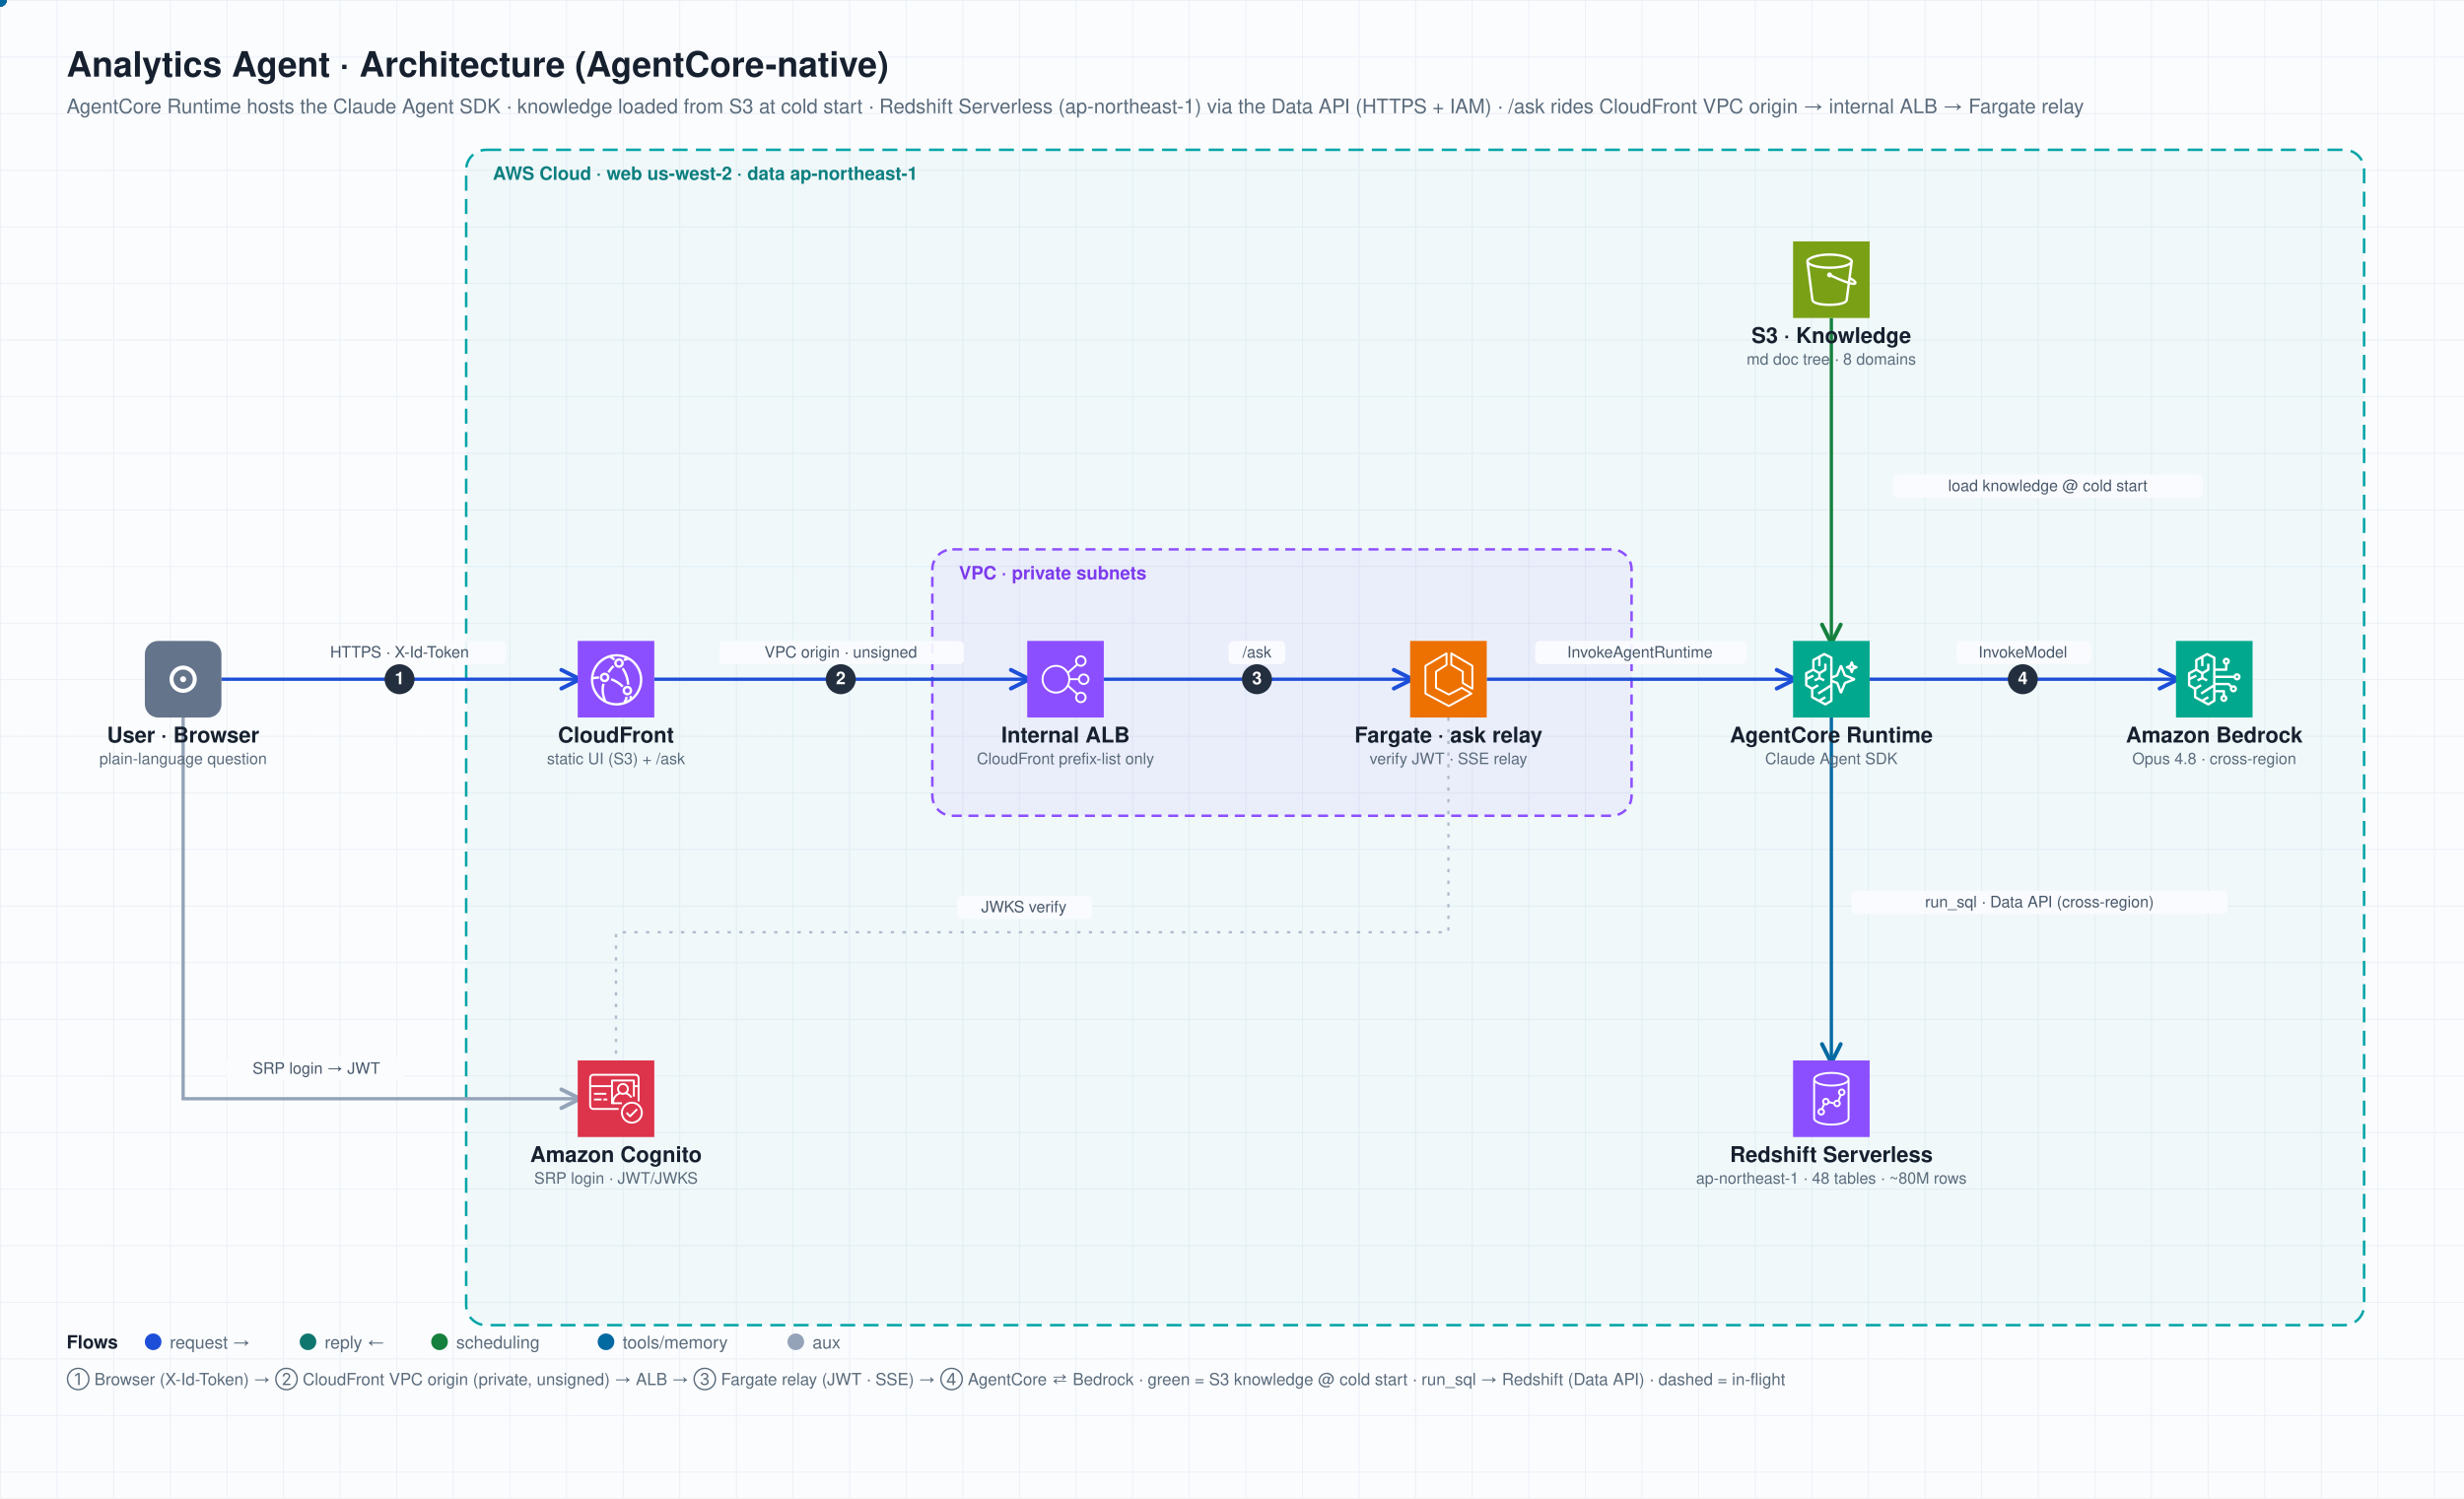
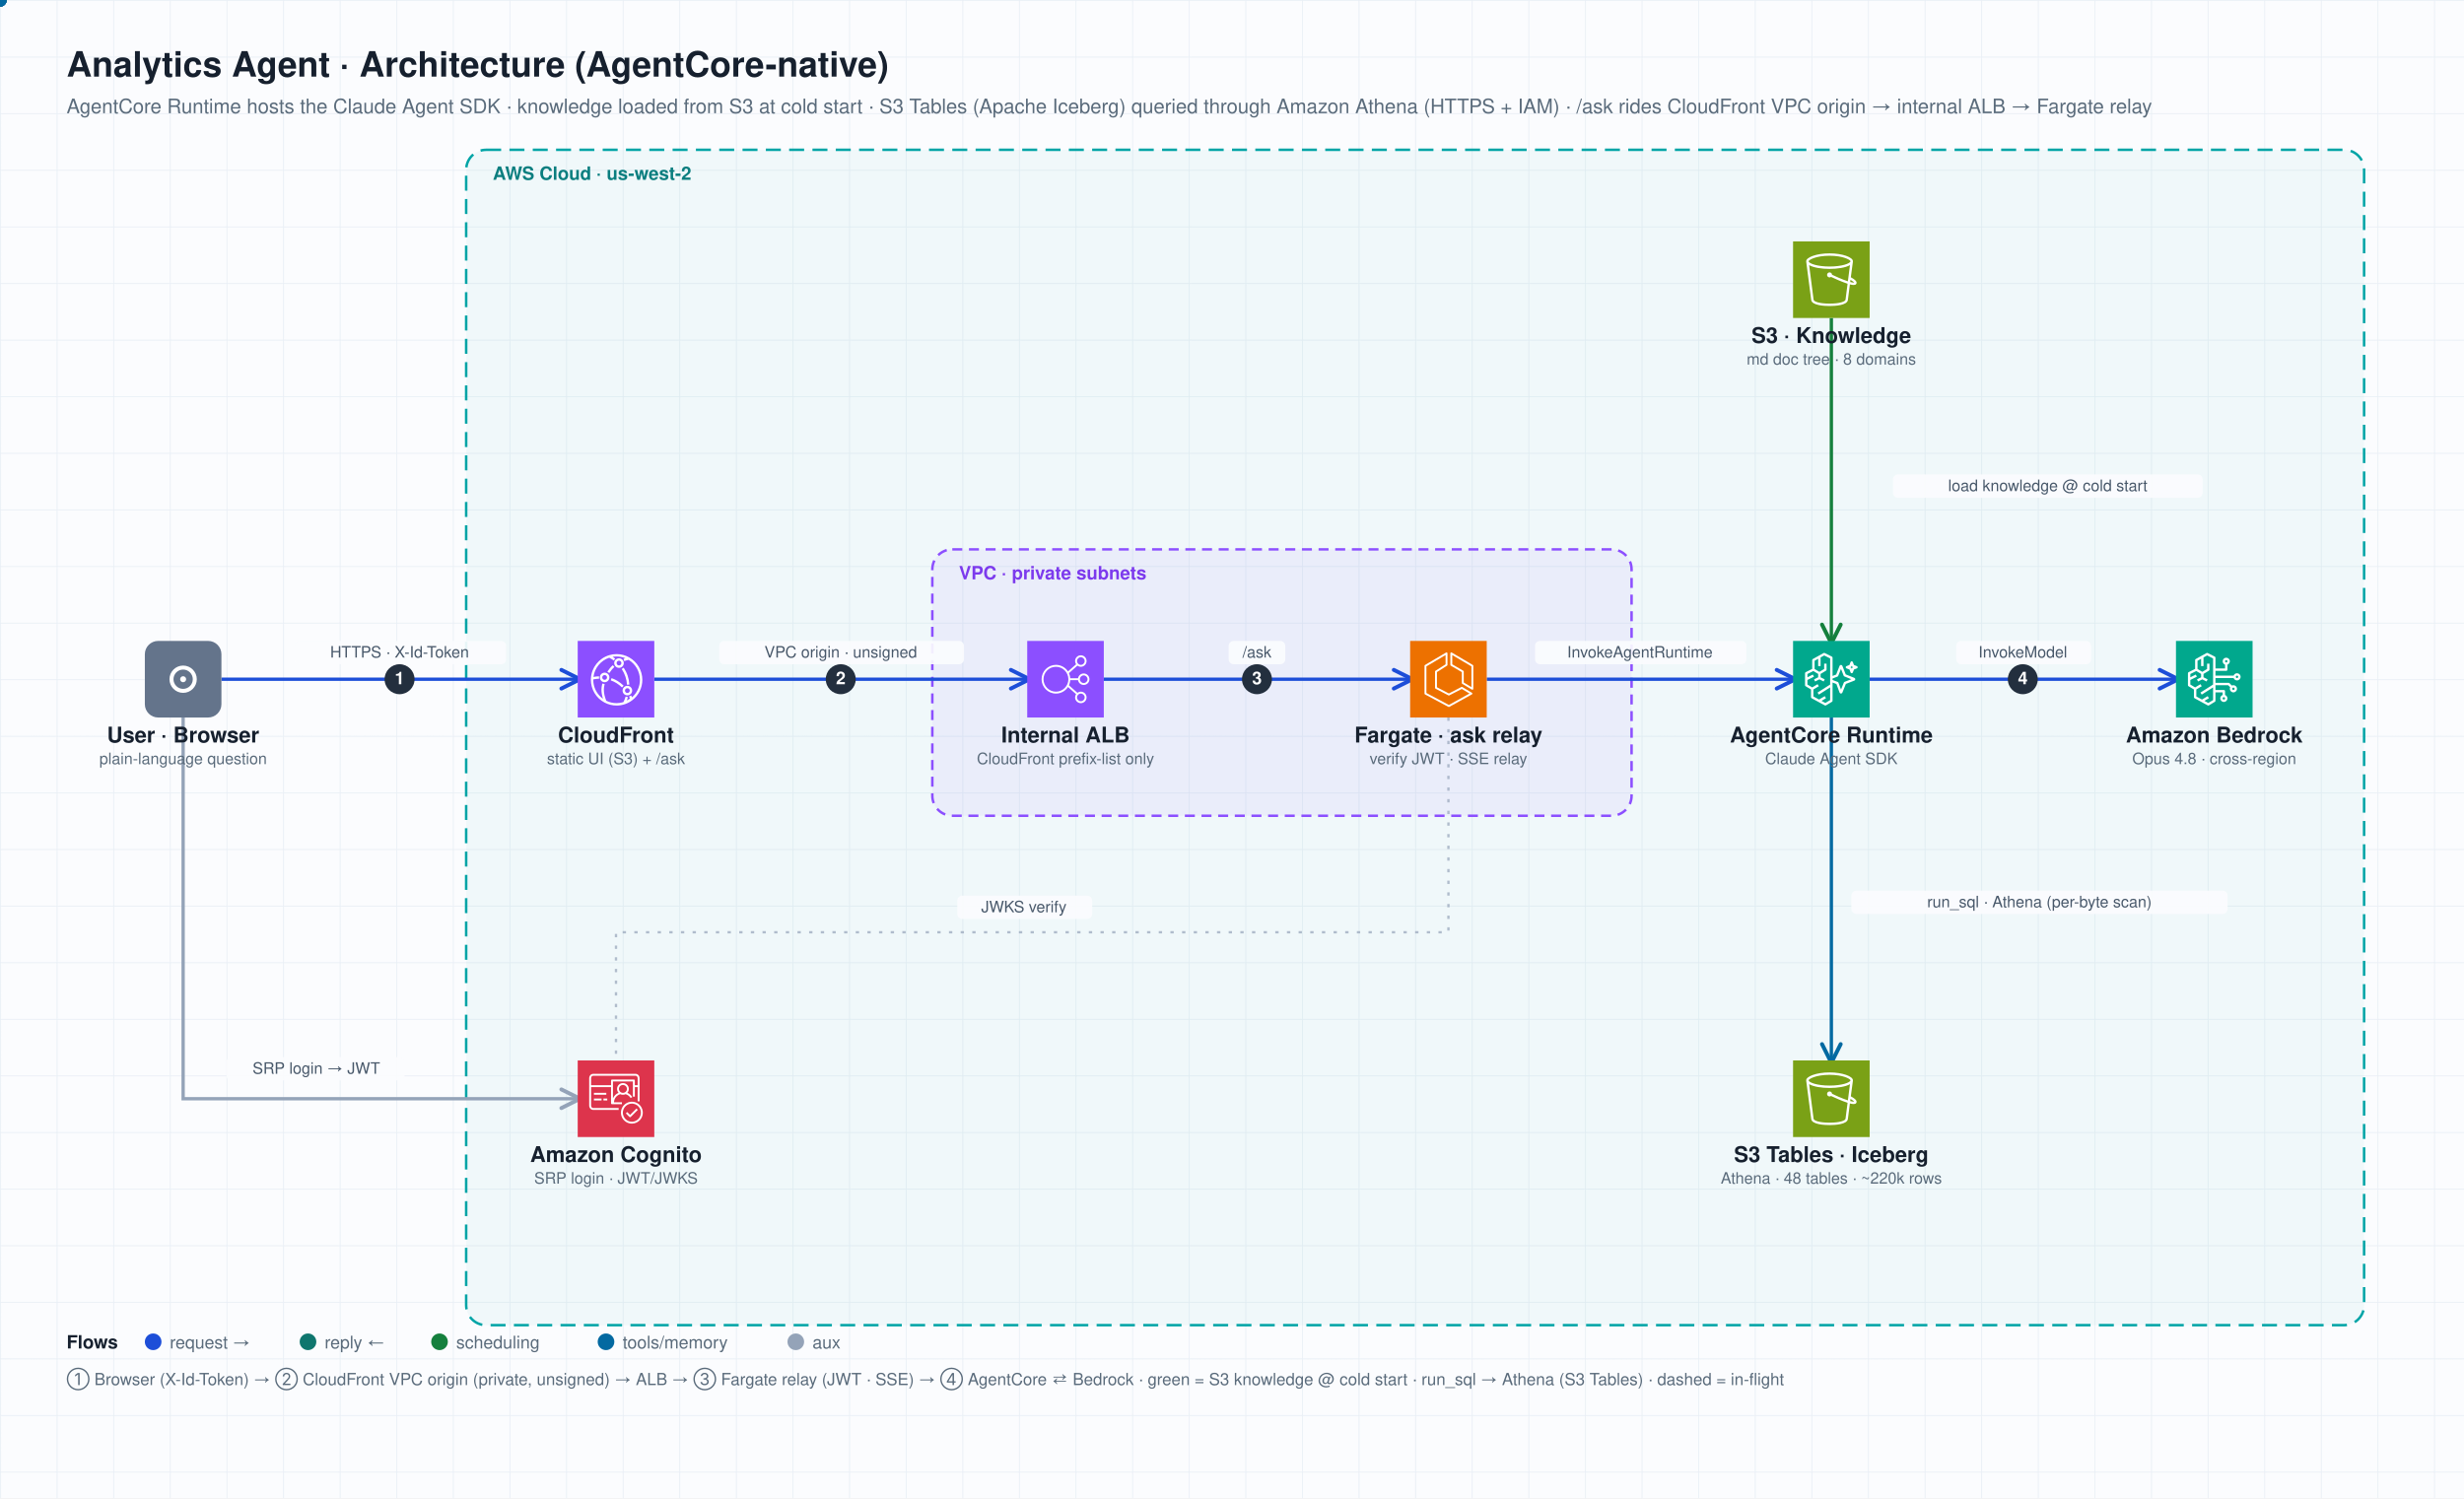
<svg xmlns="http://www.w3.org/2000/svg" viewBox="0 0 1480 900" font-family="-apple-system,BlinkMacSystemFont,'Segoe UI',Helvetica,Arial,sans-serif" role="img" aria-label="Analytics Agent · Architecture (AgentCore-native)">
  <defs>
    <pattern id="grid" width="34" height="34" patternUnits="userSpaceOnUse">
      <path d="M34 0 H0 V34" fill="none" stroke="#EAEFF6" stroke-width="1" />
    </pattern>
    <marker id="ah" viewBox="0 0 10 10" refX="8" refY="5" markerWidth="7" markerHeight="7" orient="auto-start-reverse">
      <path d="M1 1 L9 5 L1 9" fill="none" stroke="context-stroke" stroke-width="1.7" stroke-linecap="round" stroke-linejoin="round" />
    </marker>
    <style>@media (prefers-reduced-motion: no-preference){.flow{stroke-dasharray:6 6;animation:dm .8s linear infinite}}@keyframes dm{to{stroke-dashoffset:-12}}</style>
  </defs>
  <rect width="1480" height="900" fill="#FBFCFE" />
  <rect width="1480" height="900" fill="url(#grid)" />
  <text x="40" y="46" font-size="21" font-weight="800" fill="#16202E">Analytics Agent · Architecture (AgentCore-native)</text>
-   <text x="40" y="68" font-size="12" fill="#5A6B7B">AgentCore Runtime hosts the Claude Agent SDK · knowledge loaded from S3 at cold start · Redshift Serverless (ap-northeast-1) via the Data API (HTTPS + IAM) · /ask rides CloudFront VPC origin → internal ALB → Fargate relay</text>
+   <text x="40" y="68" font-size="12" fill="#5A6B7B">AgentCore Runtime hosts the Claude Agent SDK · knowledge loaded from S3 at cold start · S3 Tables (Apache Iceberg) queried through Amazon Athena (HTTPS + IAM) · /ask rides CloudFront VPC origin → internal ALB → Fargate relay</text>
  <rect x="280" y="90" width="1140" height="706" rx="12" fill="rgba(0,164,166,0.045)" stroke="#00A4A6" stroke-width="1.5" stroke-dasharray="9 5" />
-   <text x="296" y="108" font-size="11" font-weight="700" fill="#0B7E7F">AWS Cloud · web us-west-2 · data ap-northeast-1</text>
+   <text x="296" y="108" font-size="11" font-weight="700" fill="#0B7E7F">AWS Cloud · us-west-2</text>
  <rect x="560" y="330" width="420" height="160" rx="12" fill="rgba(140,79,255,0.06)" stroke="#8C4FFF" stroke-width="1.5" stroke-dasharray="6 4" />
  <text x="576" y="348" font-size="11" font-weight="700" fill="#7C3AED">VPC · private subnets</text>
  <path class="flow" d="M 133.0 408.0 L 347.0 408.0" fill="none" stroke="#1D4ED8" stroke-width="2" marker-end="url(#ah)" />
  <path class="flow" d="M 393.0 408.0 L 617.0 408.0" fill="none" stroke="#1D4ED8" stroke-width="2" marker-end="url(#ah)" />
  <path class="flow" d="M 663.0 408.0 L 847.0 408.0" fill="none" stroke="#1D4ED8" stroke-width="2" marker-end="url(#ah)" />
  <path class="flow" d="M 893.0 408.0 L 1077.0 408.0" fill="none" stroke="#1D4ED8" stroke-width="2" marker-end="url(#ah)" />
  <path class="flow" d="M 1123.0 408.0 L 1307.0 408.0" fill="none" stroke="#1D4ED8" stroke-width="2" marker-end="url(#ah)" />
  <path class="flow" d="M 1100.0 191.0 L 1100.0 385.0" fill="none" stroke="#15803D" stroke-width="2" marker-end="url(#ah)" />
  <path class="flow" d="M 1100.0 431.0 L 1100.0 637.0" fill="none" stroke="#0369A1" stroke-width="2" marker-end="url(#ah)" />
  <path class="flow" d="M 110.0 431.0 L 110.0 660.0 L 347.0 660.0" fill="none" stroke="#94A3B8" stroke-width="2" marker-end="url(#ah)" />
  <path d="M 870.0 431.0 L 870.0 560.0 L 370.0 560.0 L 370.0 637.0" fill="none" stroke="#94A3B8" stroke-width="1.4" stroke-dasharray="2 5" opacity="0.7" />
  <rect x="177" y="385" width="127" height="14" rx="3" fill="#FBFCFE" opacity="0.92" />
  <text x="240" y="395" text-anchor="middle" font-size="9.5" fill="#48586a">HTTPS · X-Id-Token</text>
  <rect x="432" y="385" width="147" height="14" rx="3" fill="#FBFCFE" opacity="0.92" />
  <text x="505" y="395" text-anchor="middle" font-size="9.5" fill="#48586a">VPC origin · unsigned</text>
  <rect x="738" y="385" width="34" height="14" rx="3" fill="#FBFCFE" opacity="0.92" />
  <text x="755" y="395" text-anchor="middle" font-size="9.5" fill="#48586a">/ask</text>
  <rect x="922" y="385" width="127" height="14" rx="3" fill="#FBFCFE" opacity="0.92" />
  <text x="985" y="395" text-anchor="middle" font-size="9.5" fill="#48586a">InvokeAgentRuntime</text>
  <rect x="1175" y="385" width="81" height="14" rx="3" fill="#FBFCFE" opacity="0.92" />
  <text x="1215" y="395" text-anchor="middle" font-size="9.5" fill="#48586a">InvokeModel</text>
  <rect x="1137" y="285" width="186" height="14" rx="3" fill="#FBFCFE" opacity="0.92" />
  <text x="1230" y="295" text-anchor="middle" font-size="9.5" fill="#48586a">load knowledge @ cold start</text>
  <rect x="1112" y="535" width="226" height="14" rx="3" fill="#FBFCFE" opacity="0.92" />
-   <text x="1225" y="545" text-anchor="middle" font-size="9.5" fill="#48586a">run_sql · Data API (cross-region)</text>
+   <text x="1225" y="545" text-anchor="middle" font-size="9.5" fill="#48586a">run_sql · Athena (per-byte scan)</text>
  <rect x="136" y="635" width="107" height="14" rx="3" fill="#FBFCFE" opacity="0.92" />
  <text x="190" y="645" text-anchor="middle" font-size="9.5" fill="#48586a">SRP login → JWT</text>
  <rect x="575" y="538" width="81" height="14" rx="3" fill="#FBFCFE" opacity="0.92" />
  <text x="615" y="548" text-anchor="middle" font-size="9.5" fill="#48586a">JWKS verify</text>
  <circle r="4" fill="#1D4ED8">
    <animateMotion dur="2.8s" begin="0.00s" repeatCount="indefinite" path="M 133.0 408.0 L 347.0 408.0" />
  </circle>
  <circle r="4" fill="#1D4ED8">
    <animateMotion dur="2.8s" begin="0.56s" repeatCount="indefinite" path="M 393.0 408.0 L 617.0 408.0" />
  </circle>
  <circle r="4" fill="#1D4ED8">
    <animateMotion dur="2.8s" begin="1.12s" repeatCount="indefinite" path="M 663.0 408.0 L 847.0 408.0" />
  </circle>
  <circle r="4" fill="#1D4ED8">
    <animateMotion dur="2.8s" begin="1.68s" repeatCount="indefinite" path="M 893.0 408.0 L 1077.0 408.0" />
  </circle>
  <circle r="4" fill="#1D4ED8">
    <animateMotion dur="2.8s" begin="2.24s" repeatCount="indefinite" path="M 1123.0 408.0 L 1307.0 408.0" />
  </circle>
  <circle r="3.4" fill="#0F766E">
    <animateMotion dur="3.2s" begin="0.00s" repeatCount="indefinite" keyPoints="1;0" keyTimes="0;1" calcMode="linear" path="M 1123.0 408.0 L 1307.0 408.0" />
  </circle>
  <circle r="3.4" fill="#0F766E">
    <animateMotion dur="3.2s" begin="0.64s" repeatCount="indefinite" keyPoints="1;0" keyTimes="0;1" calcMode="linear" path="M 893.0 408.0 L 1077.0 408.0" />
  </circle>
  <circle r="3.4" fill="#0F766E">
    <animateMotion dur="3.2s" begin="1.28s" repeatCount="indefinite" keyPoints="1;0" keyTimes="0;1" calcMode="linear" path="M 663.0 408.0 L 847.0 408.0" />
  </circle>
  <circle r="3.4" fill="#0F766E">
    <animateMotion dur="3.2s" begin="1.92s" repeatCount="indefinite" keyPoints="1;0" keyTimes="0;1" calcMode="linear" path="M 393.0 408.0 L 617.0 408.0" />
  </circle>
  <circle r="3.4" fill="#0F766E">
    <animateMotion dur="3.2s" begin="2.56s" repeatCount="indefinite" keyPoints="1;0" keyTimes="0;1" calcMode="linear" path="M 133.0 408.0 L 347.0 408.0" />
  </circle>
  <circle r="4" fill="#15803D">
    <animateMotion dur="2.2s" begin="0.00s" repeatCount="indefinite" path="M 1100.0 191.0 L 1100.0 385.0" />
  </circle>
  <circle r="4" fill="#0369A1">
    <animateMotion dur="2.2s" begin="0.00s" repeatCount="indefinite" path="M 1100.0 431.0 L 1100.0 637.0" />
  </circle>
  <rect x="87.0" y="385.0" width="46" height="46" rx="8" fill="#64748B" />
  <circle cx="110" cy="408" r="7" fill="none" stroke="#fff" stroke-width="2.4" />
  <circle cx="110" cy="408" r="1.8" fill="#fff" />
  <text x="110" y="446" text-anchor="middle" font-size="13" font-weight="700" fill="#16202E">User · Browser</text>
  <text x="110" y="459" text-anchor="middle" font-size="9.5" fill="#5A6B7B">plain-language question</text>
  <g transform="translate(347.00,385.00) scale(0.7188)">
    <g id="cloudfront__Icon-Architecture/48/Arch_Amazon-CloudFront_48" stroke="none" stroke-width="1" fill="none" fill-rule="evenodd">
      <g id="cloudfront__Icon-Architecture-BG/48/Networking-Content-Delivery" fill="#8C4FFF">
        <rect id="cloudfront__Rectangle" x="0" y="0" width="64" height="64" />
      </g>
      <path d="M41.5,43.5 C40.397,43.5 39.5,42.603 39.5,41.5 C39.5,40.397 40.397,39.5 41.5,39.5 C42.603,39.5 43.5,40.397 43.5,41.5 C43.5,42.603 42.603,43.5 41.5,43.5 L41.5,43.5 Z M41.5,37.5 C39.294,37.5 37.5,39.294 37.5,41.5 C37.5,43.706 39.294,45.5 41.5,45.5 C43.706,45.5 45.5,43.706 45.5,41.5 C45.5,39.294 43.706,37.5 41.5,37.5 L41.5,37.5 Z M22.5,32.5 C21.397,32.5 20.5,31.603 20.5,30.5 C20.5,29.397 21.397,28.5 22.5,28.5 C23.603,28.5 24.5,29.397 24.5,30.5 C24.5,31.603 23.603,32.5 22.5,32.5 L22.5,32.5 Z M22.5,26.5 C20.294,26.5 18.5,28.294 18.5,30.5 C18.5,32.706 20.294,34.5 22.5,34.5 C24.706,34.5 26.5,32.706 26.5,30.5 C26.5,28.294 24.706,26.5 22.5,26.5 L22.5,26.5 Z M45.389,47.124 C45.168,46.607 44.936,46.094 44.685,45.591 L42.896,46.486 C43.17,47.035 43.42,47.599 43.656,48.165 C42.82,48.762 41.943,49.288 41.028,49.74 C41.384,48.865 41.694,47.975 41.974,47.012 L40.054,46.454 C39.564,48.134 38.985,49.581 38.184,51.133 C36.357,51.698 34.452,52 32.5,52 C29.465,52 26.567,51.314 23.871,49.976 C22.503,46.615 21.838,43.534 21.838,40.559 C21.838,39.267 22.063,38.196 22.322,36.956 C22.386,36.652 22.45,36.343 22.514,36.024 L20.551,35.638 C20.49,35.949 20.427,36.25 20.365,36.545 C20.094,37.838 19.838,39.06 19.838,40.559 C19.838,43.074 20.274,45.644 21.154,48.354 C16.072,44.724 13,38.854 13,32.5 C13,32.389 13.01,32.273 13.012,32.161 C14.642,31.799 16.123,31.614 17.854,31.571 L17.804,29.572 C16.169,29.612 14.694,29.779 13.163,30.084 C14.081,22.683 19.212,16.394 26.323,14.019 C27.873,14.818 29.02,15.524 30.135,16.37 L31.344,14.776 C30.646,14.248 29.934,13.771 29.146,13.299 C30.244,13.108 31.363,13 32.5,13 C35.032,13 37.532,13.494 39.849,14.439 C39.342,14.593 38.82,14.763 38.243,14.971 L38.923,16.852 C40.316,16.349 41.408,16.04 42.571,15.821 C48.399,19.341 52,25.667 52,32.5 C52,38.156 49.605,43.416 45.389,47.124 L45.389,47.124 Z M43.008,13.749 C39.826,11.95 36.192,11 32.5,11 C30.392,11 28.324,11.301 26.357,11.895 C17.723,14.464 11.568,22.23 11.045,31.196 C11.01,31.625 11,32.062 11,32.5 C11,40.444 15.352,47.707 22.354,51.455 C25.459,53.12 28.968,54 32.5,54 C34.892,54 37.229,53.61 39.437,52.843 C41.684,52.086 43.773,50.963 45.646,49.507 C50.955,45.399 54,39.2 54,32.5 C54,24.732 49.787,17.546 43.008,13.749 L43.008,13.749 Z M38.384,37.411 L37.003,38.858 C34.022,36.015 31.047,34.146 27.637,32.975 L28.287,31.083 C31.979,32.351 35.188,34.362 38.384,37.411 L38.384,37.411 Z M38.444,22.364 C41.282,26.692 42.88,31.444 43.193,36.488 L41.197,36.612 C40.905,31.919 39.417,27.495 36.772,23.46 L38.444,22.364 Z M26.451,26.797 L24.773,25.708 C26.316,23.332 27.639,21.758 29.336,20.278 L30.65,21.786 C29.103,23.135 27.886,24.587 26.451,26.797 L26.451,26.797 Z M34.5,16.5 C35.603,16.5 36.5,17.397 36.5,18.5 C36.5,19.603 35.603,20.5 34.5,20.5 C33.397,20.5 32.5,19.603 32.5,18.5 C32.5,17.397 33.397,16.5 34.5,16.5 L34.5,16.5 Z M34.5,22.5 C36.706,22.5 38.5,20.706 38.5,18.5 C38.5,16.294 36.706,14.5 34.5,14.5 C32.294,14.5 30.5,16.294 30.5,18.5 C30.5,20.706 32.294,22.5 34.5,22.5 L34.5,22.5 Z" id="cloudfront__Amazon-CloudFront_Icon_48_Squid" fill="#FFFFFF" />
    </g>
  </g>
  <text x="370" y="446" text-anchor="middle" font-size="13" font-weight="700" fill="#16202E">CloudFront</text>
  <text x="370" y="459" text-anchor="middle" font-size="9.5" fill="#5A6B7B">static UI (S3) + /ask</text>
  <g transform="translate(617.00,385.00) scale(0.575)">
    <defs>
      <linearGradient x1="0%" y1="100%" x2="100%" y2="0%" id="elb__linearGradient-1">
        <stop stop-color="#4D27A8" offset="0%" />
        <stop stop-color="#A166FF" offset="100%" />
      </linearGradient>
    </defs>
    <g id="elb__Icon-Architecture/64/Arch_Elastic-Load-Balancing_64" stroke="none" stroke-width="1" fill="none" fill-rule="evenodd">
      <g id="elb__Icon-Architecture-BG/64/Networking-Content-Delivery" fill="#8C4FFF">
        <rect id="elb__Rectangle" x="0" y="0" width="80" height="80" />
      </g>
      <path d="M30,53 C22.832,53 17,47.168 17,40 C17,32.832 22.832,27 30,27 C37.168,27 43,32.832 43,40 C43,47.168 37.168,53 30,53 M60,59 C60,61.206 58.206,63 56,63 C53.794,63 52,61.206 52,59 C52,56.794 53.794,55 56,55 C58.206,55 60,56.794 60,59 M56,17 C58.206,17 60,18.794 60,21 C60,23.206 58.206,25 56,25 C53.794,25 52,23.206 52,21 C52,18.794 53.794,17 56,17 M59,36 C61.206,36 63,37.794 63,40 C63,42.206 61.206,44 59,44 C56.794,44 55,42.206 55,40 C55,37.794 56.794,36 59,36 M44.949,41 L53.09,41 C53.568,43.833 56.033,46 59,46 C62.309,46 65,43.309 65,40 C65,36.691 62.309,34 59,34 C56.033,34 53.568,36.167 53.09,39 L44.949,39 C44.823,37.099 44.344,35.297 43.572,33.654 L52.446,25.823 C53.442,26.559 54.669,27 56,27 C59.309,27 62,24.309 62,21 C62,17.691 59.309,15 56,15 C52.691,15 50,17.691 50,21 C50,22.256 50.389,23.421 51.051,24.386 L42.581,31.859 C39.904,27.738 35.271,25 30,25 C21.729,25 15,31.729 15,40 C15,48.271 21.729,55 30,55 C35.271,55 39.904,52.262 42.581,48.141 L51.051,55.614 C50.389,56.579 50,57.744 50,59 C50,62.309 52.691,65 56,65 C59.309,65 62,62.309 62,59 C62,55.691 59.309,53 56,53 C54.669,53 53.442,53.441 52.446,54.177 L43.572,46.346 C44.344,44.703 44.823,42.901 44.949,41" id="elb__Elastic-Load-Balancing_Icon_64_Squid" fill="#FFFFFF" />
    </g>
  </g>
  <text x="640" y="446" text-anchor="middle" font-size="13" font-weight="700" fill="#16202E">Internal ALB</text>
  <text x="640" y="459" text-anchor="middle" font-size="9.5" fill="#5A6B7B">CloudFront prefix-list only</text>
  <g transform="translate(847.00,385.00) scale(0.575)">
    <defs>
      <linearGradient x1="0%" y1="100%" x2="100%" y2="0%" id="ecs__linearGradient-1">
        <stop stop-color="#C8511B" offset="0%" />
        <stop stop-color="#FF9900" offset="100%" />
      </linearGradient>
    </defs>
    <g id="ecs__Icon-Architecture/64/Arch_Amazon-Elastic-Container-Service_64" stroke="none" stroke-width="1" fill="none" fill-rule="evenodd">
      <g id="ecs__Icon-Architecture-BG/64/Containers" fill="#ED7100">
        <rect id="ecs__Rectangle" x="0" y="0" width="80" height="80" />
      </g>
      <path d="M64,48.234 L56,43.433 L56,32 C56,31.644 55.812,31.315 55.504,31.136 L44,24.426 L44,14.752 L64,26.571 L64,48.234 Z M65.509,25.139 L43.509,12.139 C43.199,11.956 42.818,11.954 42.504,12.131 C42.193,12.309 42,12.641 42,13 L42,25 C42,25.355 42.189,25.684 42.496,25.864 L54,32.574 L54,44 C54,44.351 54.185,44.677 54.486,44.857 L64.486,50.857 C64.644,50.952 64.822,51 65,51 C65.17,51 65.34,50.957 65.493,50.87 C65.807,50.693 66,50.36 66,50 L66,26 C66,25.646 65.814,25.319 65.509,25.139 L65.509,25.139 Z M40.445,66.863 L17,54.399 L17,26.571 L37,14.752 L37,24.451 L26.463,31.156 C26.175,31.34 26,31.658 26,32 L26,49 C26,49.373 26.208,49.715 26.538,49.887 L39.991,56.887 C40.28,57.037 40.624,57.038 40.912,56.888 L53.964,50.144 L61.996,54.964 L40.445,66.863 Z M64.515,54.142 L54.515,48.142 C54.217,47.964 53.849,47.952 53.541,48.112 L40.455,54.873 L28,48.393 L28,32.549 L38.537,25.844 C38.825,25.66 39,25.342 39,25 L39,13 C39,12.641 38.808,12.309 38.496,12.131 C38.184,11.954 37.802,11.956 37.491,12.139 L15.491,25.139 C15.187,25.319 15,25.646 15,26 L15,55 C15,55.369 15.204,55.709 15.53,55.883 L39.984,68.883 C40.131,68.961 40.292,69 40.453,69 C40.62,69 40.786,68.958 40.937,68.875 L64.484,55.875 C64.797,55.702 64.993,55.375 65,55.018 C65.006,54.66 64.821,54.326 64.515,54.142 L64.515,54.142 Z" id="ecs__Amazon-Elastic-Container-Service_Icon_64_Squid" fill="#FFFFFF" />
    </g>
  </g>
  <text x="870" y="446" text-anchor="middle" font-size="13" font-weight="700" fill="#16202E">Fargate · ask relay</text>
  <text x="870" y="459" text-anchor="middle" font-size="9.5" fill="#5A6B7B">verify JWT · SSE relay</text>
  <g transform="translate(1077.00,385.00) scale(0.7188)">
    <g clip-path="url(#agentcore__clip0_211_72)">
      <rect width="64" height="64" fill="#01A88D" />
      <path d="M53.372 21.073L50.897 20.08L49.933 17.634C49.781 17.252 49.413 17.001 49.002 17.001C48.591 17.002 48.222 17.253 48.071 17.636L47.098 20.116L44.638 21.07C44.253 21.22 43.999 21.591 44 22.005C44.001 22.418 44.257 22.789 44.643 22.936L47.155 23.897L48.062 26.348C48.205 26.735 48.572 26.995 48.985 27.001H49C49.407 27.001 49.774 26.754 49.928 26.375L50.938 23.869L53.36 22.934C53.743 22.786 53.997 22.418 54 22.007C54.003 21.597 53.754 21.226 53.372 21.073ZM49.813 22.159C49.556 22.259 49.35 22.461 49.246 22.718L49.04 23.229L48.873 22.777C48.773 22.507 48.562 22.293 48.293 22.19L47.782 21.995L48.23 21.821C48.49 21.72 48.697 21.515 48.799 21.254L49.004 20.732L49.159 21.127C49.25 21.437 49.488 21.686 49.793 21.792L50.27 21.983L49.813 22.159ZM51.215 30.853L44.008 27.963L41.197 20.838C41.008 20.357 40.551 20.046 40.034 20.046C39.517 20.046 39.059 20.357 38.87 20.839L36.031 28.075L33.001 29.251L33.002 13.998C33.002 13.619 32.788 13.273 32.449 13.104L26.447 10.105C26.151 9.958 25.803 9.966 25.515 10.126L16.515 15.126C16.197 15.302 16 15.637 16 16V23.382L10.553 26.105C10.214 26.275 10 26.621 10 27V37C10 37.351 10.184 37.677 10.485 37.857L15 40.566V47C15 47.366 15.2 47.703 15.521 47.878L26.521 53.878C26.671 53.959 26.835 54 27 54C27.179 54 27.356 53.952 27.515 53.857L32.515 50.857C32.815 50.677 33 50.351 33 50L33.001 34.765L36.214 35.993L38.866 43.162C39.046 43.649 39.499 43.97 40.019 43.977C40.025 43.977 40.032 43.978 40.039 43.978C40.551 43.978 41.004 43.673 41.198 43.195L44.14 35.905L51.199 33.18C51.682 32.994 51.996 32.539 52 32.022C52.003 31.504 51.695 31.045 51.215 30.853ZM26.977 51.848L23.774 50.102L27.515 47.857L26.485 46.143L21.738 48.991L17 46.406V40.566L21.515 37.857L20.485 36.143L16 38.834L12 36.434V32.618L17.447 29.895L16.553 28.105L12 30.382V27.618L16.956 25.14L21 27.566V30.382L17.553 32.105L18.447 33.895L22.003 32.117L25.557 33.877L26.443 32.085L23 30.38V27.566L27.515 24.857C27.815 24.677 28 24.351 28 24V19H26V23.434L22 25.834L18 23.434V16.588L21 14.922V21H23V13.811L26.024 12.13L31.002 14.616L31.001 36.45L20.463 43.156L21.537 44.844L31.001 38.822L31 49.434L26.977 51.848ZM43.015 34.195C42.757 34.295 42.551 34.498 42.447 34.754L40.068 40.649L37.932 34.873C37.832 34.603 37.62 34.39 37.352 34.287L33.001 32.624L33.001 31.395L37.163 29.78C37.424 29.679 37.631 29.474 37.732 29.213L40.036 23.344L42.243 28.939C42.318 29.291 42.585 29.575 42.926 29.684L48.702 32L43.015 34.195Z" fill="white" />
    </g>
    <defs>
      <clipPath id="agentcore__clip0_211_72">
        <rect width="64" height="64" fill="white" />
      </clipPath>
    </defs>
  </g>
  <text x="1100" y="446" text-anchor="middle" font-size="13" font-weight="700" fill="#16202E">AgentCore Runtime</text>
  <text x="1100" y="459" text-anchor="middle" font-size="9.5" fill="#5A6B7B">Claude Agent SDK</text>
  <g transform="translate(1307.00,385.00) scale(0.7188)">
    <g id="bedrock__Icon-Architecture/48/Arch_Amazon-Bedrock_48" stroke="none" stroke-width="1" fill="none" fill-rule="evenodd">
      <g id="bedrock__Icon-Architecture-BG/48/Machine-Learning" fill="#01A88D">
        <rect id="bedrock__Rectangle" x="0" y="0" width="64" height="64" />
      </g>
      <g id="bedrock__Icon-Service/48/Amazon-Bedrock_48" transform="translate(10, 10)" fill="#FFFFFF">
        <path d="M41,21 C40.448,21 40,20.551 40,20 C40,19.449 40.448,19 41,19 C41.552,19 42,19.449 42,20 C42,20.551 41.552,21 41,21 L41,21 Z M16.977,41.848 L13.774,40.102 L17.515,37.857 L16.485,36.143 L11.738,38.991 L7,36.406 L7,30.566 L11.515,27.857 L10.485,26.143 L6,28.834 L2,26.434 L2,22.618 L7.447,19.895 L6.553,18.105 L2,20.382 L2,17.618 L6.956,15.14 L11,17.566 L11,20.382 L7.553,22.105 L8.447,23.895 L12.003,22.117 L15.557,23.877 L16.443,22.085 L13,20.38 L13,17.566 L17.515,14.857 C17.815,14.677 18,14.351 18,14 L18,9 L16,9 L16,13.434 L12,15.834 L8,13.434 L8,6.588 L11,4.922 L11,11 L13,11 L13,3.811 L16.024,2.13 L21.002,4.616 L21.001,26.45 L10.463,33.156 L11.537,34.844 L21.001,28.822 L21,39.434 L16.977,41.848 Z M38,29 C38.552,29 39,29.449 39,30 C39,30.551 38.552,31 38,31 C37.448,31 37,30.551 37,30 C37,29.449 37.448,29 38,29 L38,29 Z M30,39 C29.448,39 29,38.551 29,38 C29,37.449 29.448,37 30,37 C30.552,37 31,37.449 31,38 C31,38.551 30.552,39 30,39 L30,39 Z M32,6 C32.552,6 33,6.449 33,7 C33,7.551 32.552,8 32,8 C31.448,8 31,7.551 31,7 C31,6.449 31.448,6 32,6 L32,6 Z M41,17 C39.698,17 38.598,17.839 38.184,19 L23.001,19 L23.001,15 L32,15 C32.553,15 33,14.552 33,14 L33,9.816 C34.161,9.402 35,8.302 35,7 C35,5.346 33.654,4 32,4 C30.346,4 29,5.346 29,7 C29,8.302 29.839,9.402 31,9.816 L31,13 L23.001,13 L23.002,3.998 C23.002,3.619 22.788,3.273 22.449,3.104 L16.447,0.105 C16.151,-0.042 15.803,-0.034 15.515,0.126 L6.515,5.126 C6.197,5.302 6,5.637 6,6 L6,13.382 L0.553,16.105 C0.214,16.275 0,16.621 0,17 L0,27 C0,27.351 0.185,27.677 0.485,27.857 L5,30.566 L5,37 C5,37.366 5.2,37.703 5.521,37.878 L16.521,43.878 C16.671,43.959 16.835,44 17,44 C17.179,44 17.356,43.952 17.515,43.857 L22.515,40.857 C22.815,40.677 23,40.351 23,40 L23,33 L29,33 L29,35.184 C27.839,35.598 27,36.698 27,38 C27,39.654 28.346,41 30,41 C31.654,41 33,39.654 33,38 C33,36.698 32.161,35.598 31,35.184 L31,32 C31,31.448 30.553,31 30,31 L23,31 L23.001,27 L33.586,27 L35.301,28.715 C35.113,29.106 35,29.538 35,30 C35,31.654 36.346,33 38,33 C39.654,33 41,31.654 41,30 C41,28.346 39.654,27 38,27 C37.538,27 37.106,27.113 36.715,27.301 L34.707,25.293 C34.52,25.105 34.266,25 34,25 L23.001,25 L23.001,21 L38.184,21 C38.598,22.161 39.698,23 41,23 C42.654,23 44,21.654 44,20 C44,18.346 42.654,17 41,17 L41,17 Z" id="bedrock__Fill-3" />
      </g>
    </g>
  </g>
  <text x="1330" y="446" text-anchor="middle" font-size="13" font-weight="700" fill="#16202E">Amazon Bedrock</text>
  <text x="1330" y="459" text-anchor="middle" font-size="9.5" fill="#5A6B7B">Opus 4.8 · cross-region</text>
  <g transform="translate(1077.00,145.00) scale(0.7188)">
    <g id="s3__Icon-Architecture/48/Arch_Amazon-Simple-Storage-Service_48" stroke="none" stroke-width="1" fill="none" fill-rule="evenodd">
      <g id="s3__Icon-Architecture-BG/48/Storage" fill="#7AA116">
        <rect id="s3__Rectangle" x="0" y="0" width="64" height="64" />
      </g>
      <g id="s3__Icon-Service/48/Amazon-Simple-Storage-Service_48" transform="translate(10.9998, 10.0002)" fill="#FFFFFF">
        <path d="M36.759,23.948 L36.993,22.131 C39.166,23.385 39.842,24.121 40.037,24.424 C39.713,24.485 38.832,24.509 36.759,23.948 L36.759,23.948 Z M19.5,11 C9.125,11 2.382,8.488 2,6.696 L2,6.511 C2.349,5.392 8.14,2 19.5,2 C30.84,2 36.632,5.381 37,6.505 L37,6.616 C36.724,8.446 29.961,11 19.5,11 L19.5,11 Z M34.818,23.362 C30.053,21.797 23.912,18.979 21.594,17.888 C21.535,16.786 20.628,15.906 19.512,15.906 C18.358,15.906 17.418,16.845 17.418,18 C17.418,19.154 18.358,20.094 19.512,20.094 C19.969,20.094 20.389,19.942 20.733,19.693 C23.132,20.822 29.619,23.798 34.558,25.38 L32.837,38.724 C32.583,40.352 27.919,42 19.497,42 C11.072,42 6.405,40.352 6.155,38.751 L2.435,9.814 C5.945,11.915 12.749,13 19.5,13 C26.25,13 33.054,11.915 36.565,9.815 L34.818,23.362 Z M39,6.5 C39,3.431 30.661,0 19.5,0 C8.339,0 -3.55271368e-15,3.431 -3.55271368e-15,6.5 L-3.55271368e-15,7.043 L4.174,39.033 C4.875,43.516 15.123,44 19.497,44 C23.869,44 34.113,43.516 34.818,39.007 L36.501,25.947 C37.778,26.279 38.812,26.456 39.616,26.455 C40.606,26.455 41.273,26.203 41.697,25.697 C42.047,25.281 42.185,24.756 42.085,24.221 C41.857,23 40.403,21.712 37.37,20.044 L37.27,19.989 L39,7.044 L39,6.5 Z" id="s3__Amazon-Simple-Storage-Service-Icon_48_Squid" />
      </g>
    </g>
  </g>
  <text x="1100" y="206" text-anchor="middle" font-size="13" font-weight="700" fill="#16202E">S3 · Knowledge</text>
  <text x="1100" y="219" text-anchor="middle" font-size="9.5" fill="#5A6B7B">md doc tree · 8 domains</text>
  <g transform="translate(347.00,637.00) scale(0.575)">
    <defs>
      <linearGradient x1="0%" y1="100%" x2="100%" y2="0%" id="cognito__linearGradient-1">
        <stop stop-color="#BD0816" offset="0%" />
        <stop stop-color="#FF5252" offset="100%" />
      </linearGradient>
    </defs>
    <g id="cognito__Icon-Architecture/64/Arch_Amazon-Cognito_64" stroke="none" stroke-width="1" fill="none" fill-rule="evenodd">
      <g id="cognito__Icon-Architecture-BG/64/Security-Identity-Compliance" fill="#DD344C">
        <rect id="cognito__Rectangle" x="0" y="0" width="80" height="80" />
      </g>
      <path d="M16.964,35.808 L29.869,35.808 L29.869,33.825 L16.964,33.825 L16.964,35.808 Z M61.376,50.231 L62.779,51.633 L55.407,58.994 C55.213,59.187 54.959,59.284 54.705,59.284 C54.451,59.284 54.197,59.187 54.004,58.994 L50.295,55.291 L51.699,53.89 L54.705,56.891 L61.376,50.231 Z M65.944,55.694 C65.718,57.557 64.959,59.291 63.747,60.709 C62.886,61.716 61.799,62.548 60.604,63.115 C59.001,63.876 57.22,64.164 55.446,63.948 C53.721,63.738 52.095,63.058 50.74,61.982 C48.137,59.916 46.822,56.711 47.222,53.409 C47.601,50.288 49.492,47.566 52.28,46.127 C53.616,45.438 55.08,45.084 56.57,45.084 C56.952,45.084 57.337,45.108 57.721,45.155 C60.834,45.534 63.55,47.437 64.981,50.243 C65.84,51.926 66.172,53.811 65.944,55.694 L65.944,55.694 Z M66.75,49.344 C65.018,45.948 61.732,43.646 57.962,43.187 C55.681,42.908 53.403,43.317 51.369,44.366 C47.996,46.106 45.709,49.398 45.251,53.171 C44.768,57.161 46.358,61.036 49.505,63.535 C51.146,64.837 53.117,65.661 55.205,65.916 C55.667,65.972 56.13,66 56.592,66 C58.271,66 59.93,65.629 61.456,64.906 C62.902,64.22 64.218,63.213 65.257,61.995 C66.723,60.28 67.643,58.184 67.916,55.932 C68.191,53.657 67.788,51.379 66.75,49.344 L66.75,49.344 Z M26.891,41.756 L30.862,41.756 L30.862,39.773 L26.891,39.773 L26.891,41.756 Z M16.964,41.756 L24.905,41.756 L24.905,39.773 L16.964,39.773 L16.964,41.756 Z M16.106,15.983 L60.508,15.983 C61.677,15.983 62.628,17.139 62.628,18.561 L62.628,25.895 L59.65,25.895 L59.65,20.939 C59.65,20.392 59.206,19.948 58.657,19.948 L35.825,19.948 C35.276,19.948 34.832,20.392 34.832,20.939 L34.832,25.895 L13.985,25.895 L13.985,18.561 C13.985,17.163 14.957,15.983 16.106,15.983 L16.106,15.983 Z M47.256,25.608 C49.561,25.608 51.436,27.461 51.436,29.739 C51.436,31.241 50.608,32.623 49.273,33.347 C48.007,34.034 46.48,34.025 45.23,33.348 C43.901,32.622 43.076,31.24 43.076,29.739 C43.076,27.461 44.95,25.608 47.256,25.608 L47.256,25.608 Z M13.985,47.108 L13.985,27.878 L34.832,27.878 L34.832,44.729 C34.832,45.278 35.276,45.721 35.825,45.721 L46.203,45.721 L46.203,43.738 L37.912,43.738 C37.998,39.771 40.636,36.344 44.434,35.25 C46.189,36.07 48.285,36.078 50.067,35.249 C52.229,35.873 54.121,37.318 55.293,39.254 L56.992,38.227 C55.789,36.243 53.963,34.695 51.845,33.795 C52.838,32.694 53.422,31.263 53.422,29.739 C53.422,26.368 50.655,23.625 47.256,23.625 C43.856,23.625 41.09,26.368 41.09,29.739 C41.09,31.257 41.668,32.683 42.654,33.784 C40,34.9 37.928,36.992 36.818,39.573 L36.818,21.93 L57.665,21.93 L57.665,37.79 L59.65,37.79 L59.65,27.878 L62.628,27.878 L62.629,42.747 L64.615,42.747 L64.614,18.561 C64.614,16.046 62.772,14 60.508,14 L16.106,14 C13.841,14 12,16.046 12,18.561 L12,47.108 C12,49.623 13.841,51.668 16.106,51.668 L42.774,51.668 L42.774,49.686 L16.106,49.686 C14.957,49.686 13.985,48.506 13.985,47.108 L13.985,47.108 Z" id="cognito__Amazon-Cognito_Icon_64_Squid" fill="#FFFFFF" />
    </g>
  </g>
  <text x="370" y="698" text-anchor="middle" font-size="13" font-weight="700" fill="#16202E">Amazon Cognito</text>
  <text x="370" y="711" text-anchor="middle" font-size="9.5" fill="#5A6B7B">SRP login · JWT/JWKS</text>
-   <g transform="translate(1077.00,637.00) scale(0.575)">
-     <defs>
-       <linearGradient x1="0%" y1="100%" x2="100%" y2="0%" id="redshift__linearGradient-1">
-         <stop stop-color="#4D27A8" offset="0%" />
-         <stop stop-color="#A166FF" offset="100%" />
-       </linearGradient>
-     </defs>
-     <g id="redshift__Icon-Architecture/64/Arch_Amazon-Redshiftct_64" stroke="none" stroke-width="1" fill="none" fill-rule="evenodd">
-       <g id="redshift__Icon-Architecture-BG/64/Analytics" fill="#8C4FFF">
-         <rect id="redshift__Rectangle" x="0" y="0" width="80" height="80" />
-       </g>
-       <path d="M50.825,35.17 C49.765,35.17 48.904,34.311 48.904,33.254 C48.904,32.197 49.765,31.337 50.825,31.337 C51.884,31.337 52.745,32.197 52.745,33.254 C52.745,34.311 51.884,35.17 50.825,35.17 M45.959,46.825 C44.901,46.825 44.04,45.965 44.04,44.908 C44.04,43.851 44.901,42.992 45.959,42.992 C47.018,42.992 47.88,43.851 47.88,44.908 C47.88,45.965 47.018,46.825 45.959,46.825 M34.282,44.882 C33.224,44.882 32.363,44.023 32.363,42.966 C32.363,41.909 33.224,41.049 34.282,41.049 C35.342,41.049 36.203,41.909 36.203,42.966 C36.203,44.023 35.342,44.882 34.282,44.882 M29.418,55.565 C28.36,55.565 27.498,54.706 27.498,53.649 C27.498,52.592 28.36,51.733 29.418,51.733 C30.478,51.733 31.339,52.592 31.339,53.649 C31.339,54.706 30.478,55.565 29.418,55.565 M50.825,29.343 C48.664,29.343 46.906,31.098 46.906,33.254 C46.906,34.576 47.571,35.742 48.581,36.451 L46.753,41.079 C46.496,41.026 46.23,40.998 45.959,40.998 C44.241,40.998 42.794,42.115 42.267,43.655 L38.177,42.727 C38.05,40.684 36.362,39.055 34.282,39.055 C32.123,39.055 30.366,40.81 30.366,42.966 C30.366,43.974 30.759,44.885 31.39,45.579 L29.604,49.758 C29.541,49.754 29.482,49.739 29.418,49.739 C27.258,49.739 25.5,51.493 25.5,53.649 C25.5,55.805 27.258,57.559 29.418,57.559 C31.578,57.559 33.336,55.805 33.336,53.649 C33.336,52.265 32.609,51.055 31.519,50.359 L33.095,46.673 C33.472,46.794 33.866,46.876 34.282,46.876 C35.824,46.876 37.147,45.976 37.785,44.683 L42.119,45.666 C42.473,47.461 44.06,48.819 45.959,48.819 C48.12,48.819 49.878,47.065 49.878,44.908 C49.878,43.743 49.354,42.707 48.541,41.989 L50.461,37.128 C50.583,37.14 50.7,37.165 50.825,37.165 C52.985,37.165 54.743,35.41 54.743,33.254 C54.743,31.098 52.985,29.343 50.825,29.343 M40,66.006 C30.269,66.006 22.998,63.085 22.998,60.473 L22.998,23.152 C26.308,25.841 33.315,27.263 40.021,27.263 C46.697,27.263 53.674,25.853 57.002,23.186 L57.002,60.473 C57.002,63.085 49.73,66.006 40,66.006 M40.021,13.994 C50.028,13.994 57.002,16.965 57.002,19.632 C57.002,22.298 50.028,25.269 40.021,25.269 C30.013,25.269 23.04,22.298 23.04,19.632 C23.04,16.965 30.013,13.994 40.021,13.994 M59,19.632 C59,14.675 49.222,12 40.021,12 C30.82,12 21.042,14.675 21.042,19.632 C21.042,19.64 21.044,19.649 21.044,19.657 L21,19.657 L21,60.473 C21,65.362 30.789,68 40,68 C49.211,68 59,65.362 59,60.473 L59,19.657 L58.998,19.657 C58.998,19.649 59,19.64 59,19.632" id="redshift__Amazon-Redshift_Icon_64_Squid" fill="#FFFFFF" />
-     </g>
-   </g>
-   <text x="1100" y="698" text-anchor="middle" font-size="13" font-weight="700" fill="#16202E">Redshift Serverless</text>
-   <text x="1100" y="711" text-anchor="middle" font-size="9.5" fill="#5A6B7B">ap-northeast-1 · 48 tables · ~80M rows</text>
+   <g transform="translate(1077.00,637.00) scale(0.7188)">
+     <g id="s3tables__Icon-Architecture/48/Arch_Amazon-Simple-Storage-Service_48" stroke="none" stroke-width="1" fill="none" fill-rule="evenodd">
+       <g id="s3tables__Icon-Architecture-BG/48/Storage" fill="#7AA116">
+         <rect id="s3tables__Rectangle" x="0" y="0" width="64" height="64" />
+       </g>
+       <g id="s3tables__Icon-Service/48/Amazon-Simple-Storage-Service_48" transform="translate(10.9998, 10.0002)" fill="#FFFFFF">
+         <path d="M36.759,23.948 L36.993,22.131 C39.166,23.385 39.842,24.121 40.037,24.424 C39.713,24.485 38.832,24.509 36.759,23.948 L36.759,23.948 Z M19.5,11 C9.125,11 2.382,8.488 2,6.696 L2,6.511 C2.349,5.392 8.14,2 19.5,2 C30.84,2 36.632,5.381 37,6.505 L37,6.616 C36.724,8.446 29.961,11 19.5,11 L19.5,11 Z M34.818,23.362 C30.053,21.797 23.912,18.979 21.594,17.888 C21.535,16.786 20.628,15.906 19.512,15.906 C18.358,15.906 17.418,16.845 17.418,18 C17.418,19.154 18.358,20.094 19.512,20.094 C19.969,20.094 20.389,19.942 20.733,19.693 C23.132,20.822 29.619,23.798 34.558,25.38 L32.837,38.724 C32.583,40.352 27.919,42 19.497,42 C11.072,42 6.405,40.352 6.155,38.751 L2.435,9.814 C5.945,11.915 12.749,13 19.5,13 C26.25,13 33.054,11.915 36.565,9.815 L34.818,23.362 Z M39,6.5 C39,3.431 30.661,0 19.5,0 C8.339,0 -3.55271368e-15,3.431 -3.55271368e-15,6.5 L-3.55271368e-15,7.043 L4.174,39.033 C4.875,43.516 15.123,44 19.497,44 C23.869,44 34.113,43.516 34.818,39.007 L36.501,25.947 C37.778,26.279 38.812,26.456 39.616,26.455 C40.606,26.455 41.273,26.203 41.697,25.697 C42.047,25.281 42.185,24.756 42.085,24.221 C41.857,23 40.403,21.712 37.37,20.044 L37.27,19.989 L39,7.044 L39,6.5 Z" id="s3tables__Amazon-Simple-Storage-Service-Icon_48_Squid" />
+       </g>
+     </g>
+   </g>
+   <text x="1100" y="698" text-anchor="middle" font-size="13" font-weight="700" fill="#16202E">S3 Tables · Iceberg</text>
+   <text x="1100" y="711" text-anchor="middle" font-size="9.5" fill="#5A6B7B">Athena · 48 tables · ~220k rows</text>
  <circle cx="240" cy="408" r="9" fill="#232F3E" />
  <text x="240" y="411" text-anchor="middle" font-size="10.5" font-weight="700" fill="#fff">1</text>
  <circle cx="505" cy="408" r="9" fill="#232F3E" />
  <text x="505" y="411" text-anchor="middle" font-size="10.5" font-weight="700" fill="#fff">2</text>
  <circle cx="755" cy="408" r="9" fill="#232F3E" />
  <text x="755" y="411" text-anchor="middle" font-size="10.5" font-weight="700" fill="#fff">3</text>
  <circle cx="1215" cy="408" r="9" fill="#232F3E" />
  <text x="1215" y="411" text-anchor="middle" font-size="10.5" font-weight="700" fill="#fff">4</text>
  <text x="40" y="810" font-size="11" font-weight="700" fill="#16202E">Flows</text>
  <circle cx="92" cy="806" r="5" fill="#1D4ED8" />
  <text x="102" y="810" font-size="10.5" fill="#5A6B7B">request →</text>
  <circle cx="185" cy="806" r="5" fill="#0F766E" />
  <text x="195" y="810" font-size="10.5" fill="#5A6B7B">reply ←</text>
  <circle cx="264" cy="806" r="5" fill="#15803D" />
  <text x="274" y="810" font-size="10.5" fill="#5A6B7B">scheduling</text>
  <circle cx="364" cy="806" r="5" fill="#0369A1" />
  <text x="374" y="810" font-size="10.5" fill="#5A6B7B">tools/memory</text>
  <circle cx="478" cy="806" r="5" fill="#94A3B8" />
  <text x="488" y="810" font-size="10.5" fill="#5A6B7B">aux</text>
-   <text x="40" y="832" font-size="10" fill="#5A6B7B">① Browser (X-Id-Token) → ② CloudFront VPC origin (private, unsigned) → ALB → ③ Fargate relay (JWT · SSE) → ④ AgentCore ⇄ Bedrock · green = S3 knowledge @ cold start · run_sql → Redshift (Data API) · dashed = in-flight</text>
+   <text x="40" y="832" font-size="10" fill="#5A6B7B">① Browser (X-Id-Token) → ② CloudFront VPC origin (private, unsigned) → ALB → ③ Fargate relay (JWT · SSE) → ④ AgentCore ⇄ Bedrock · green = S3 knowledge @ cold start · run_sql → Athena (S3 Tables) · dashed = in-flight</text>
</svg>
